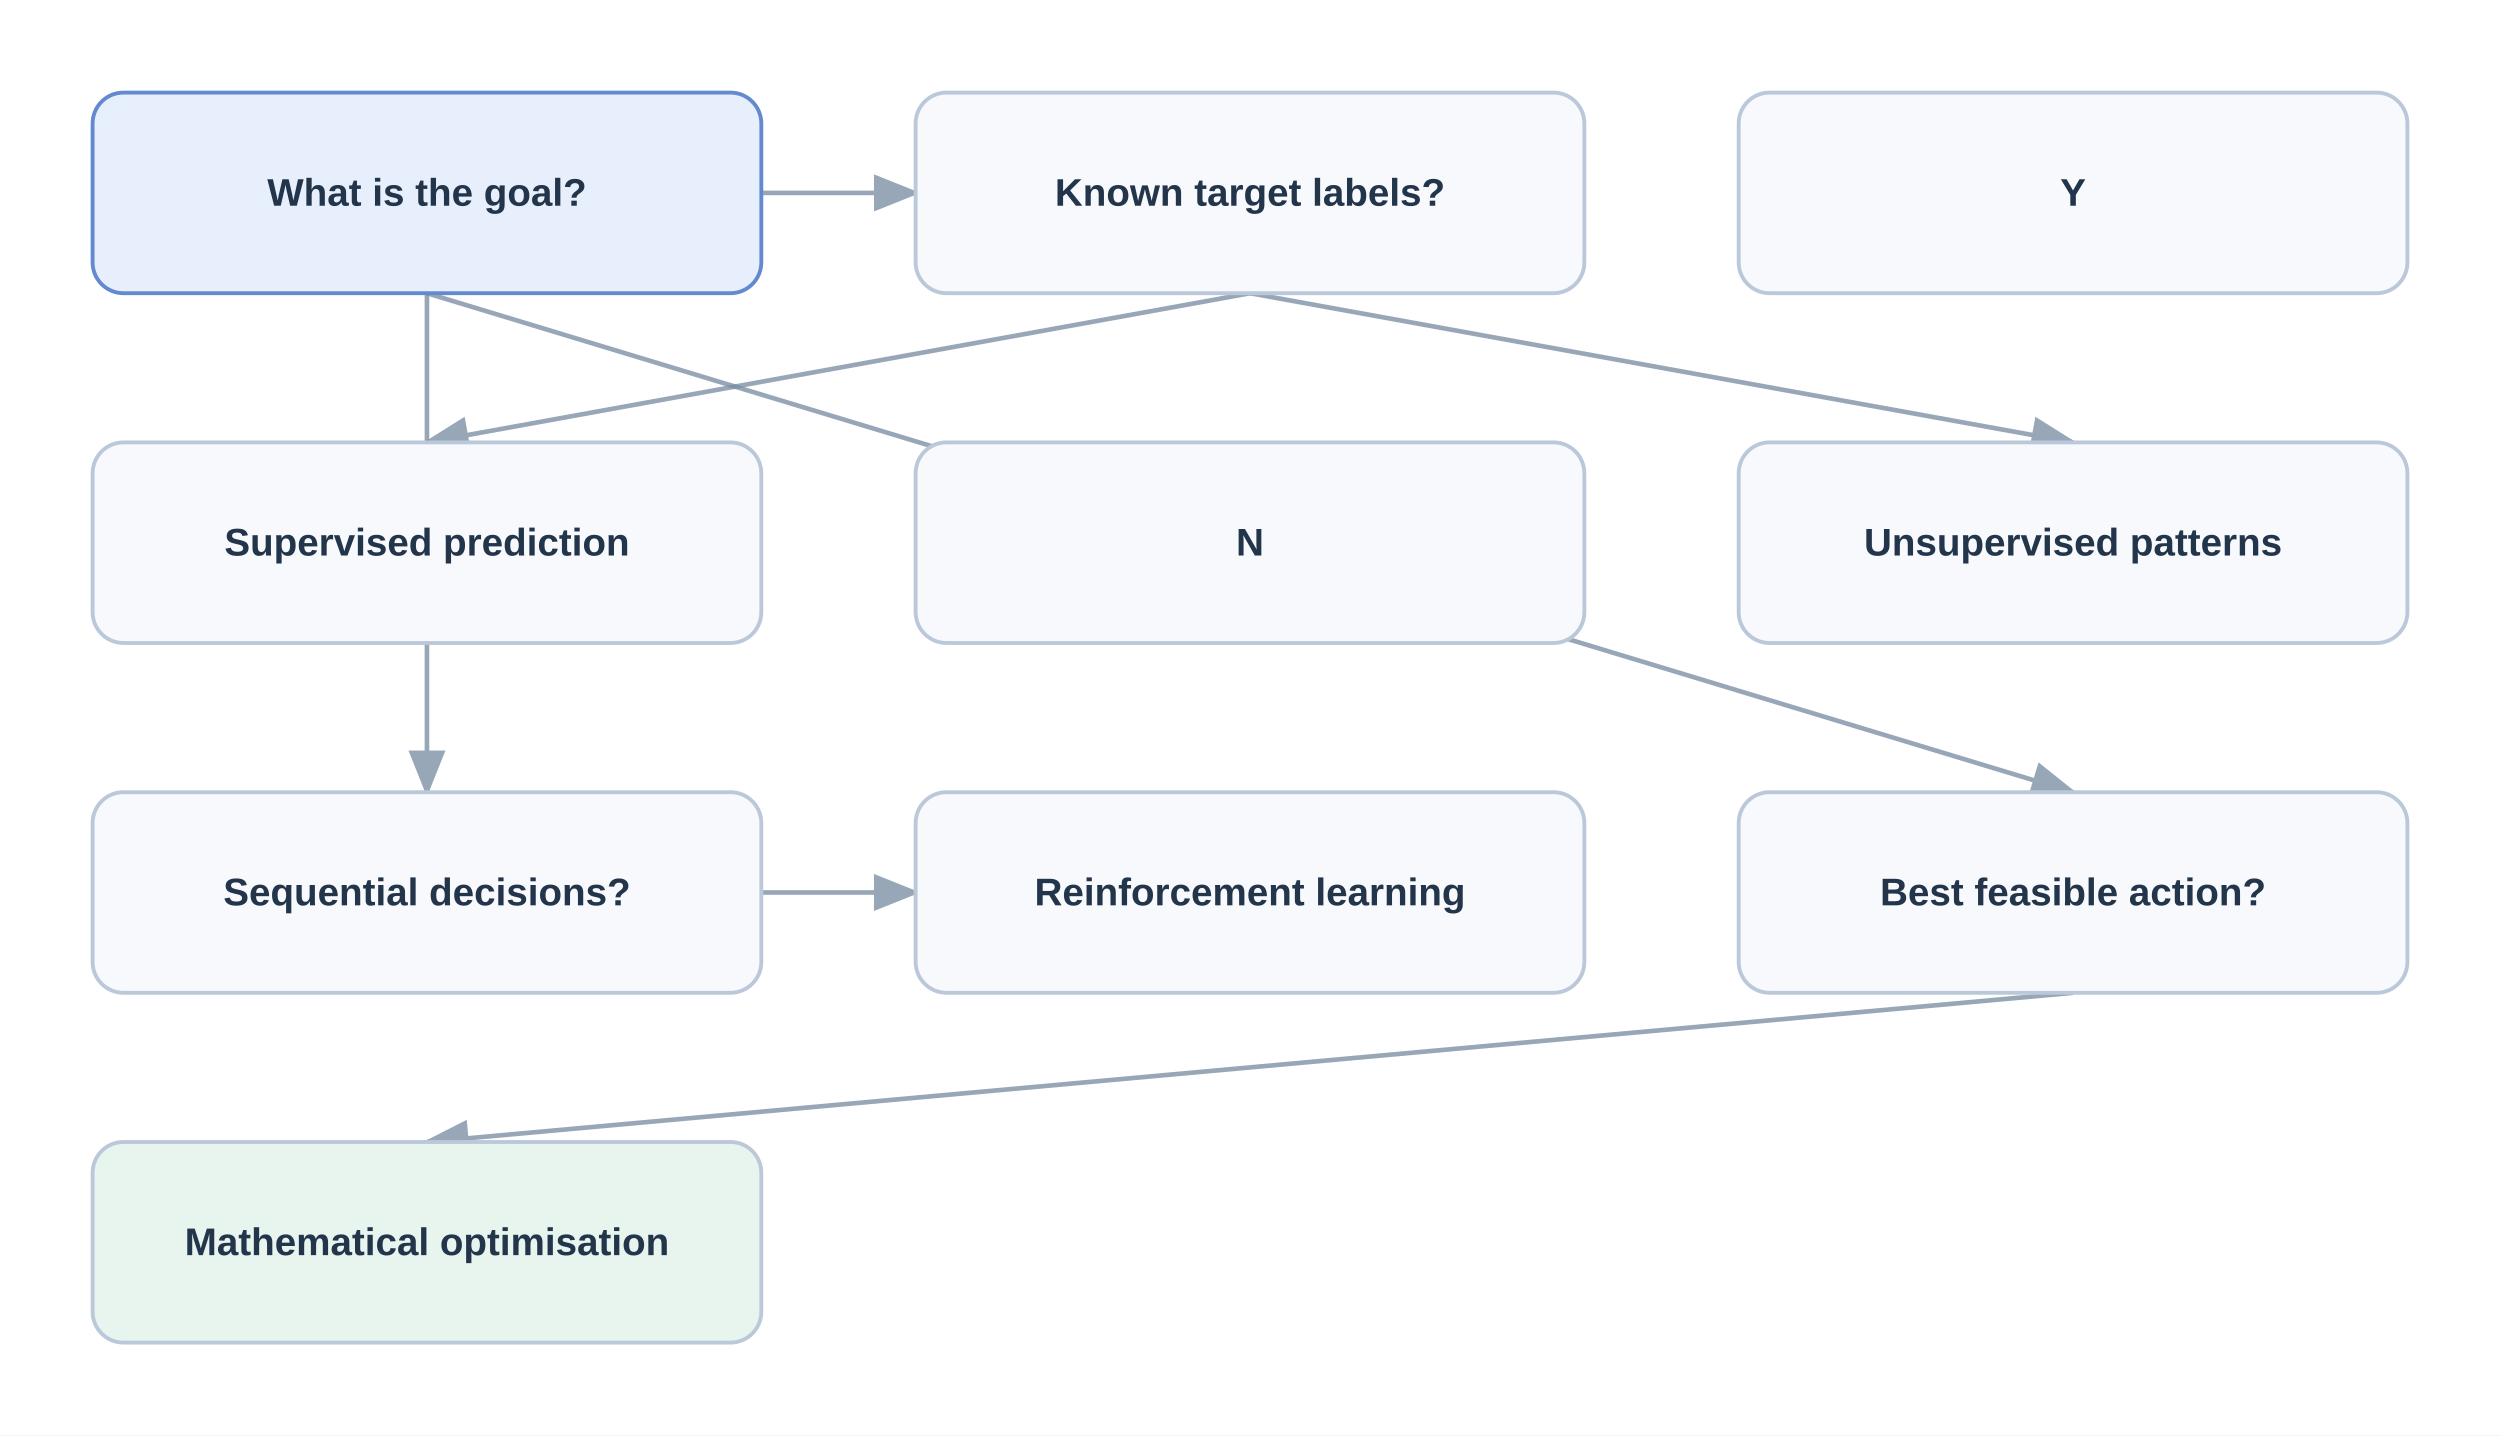
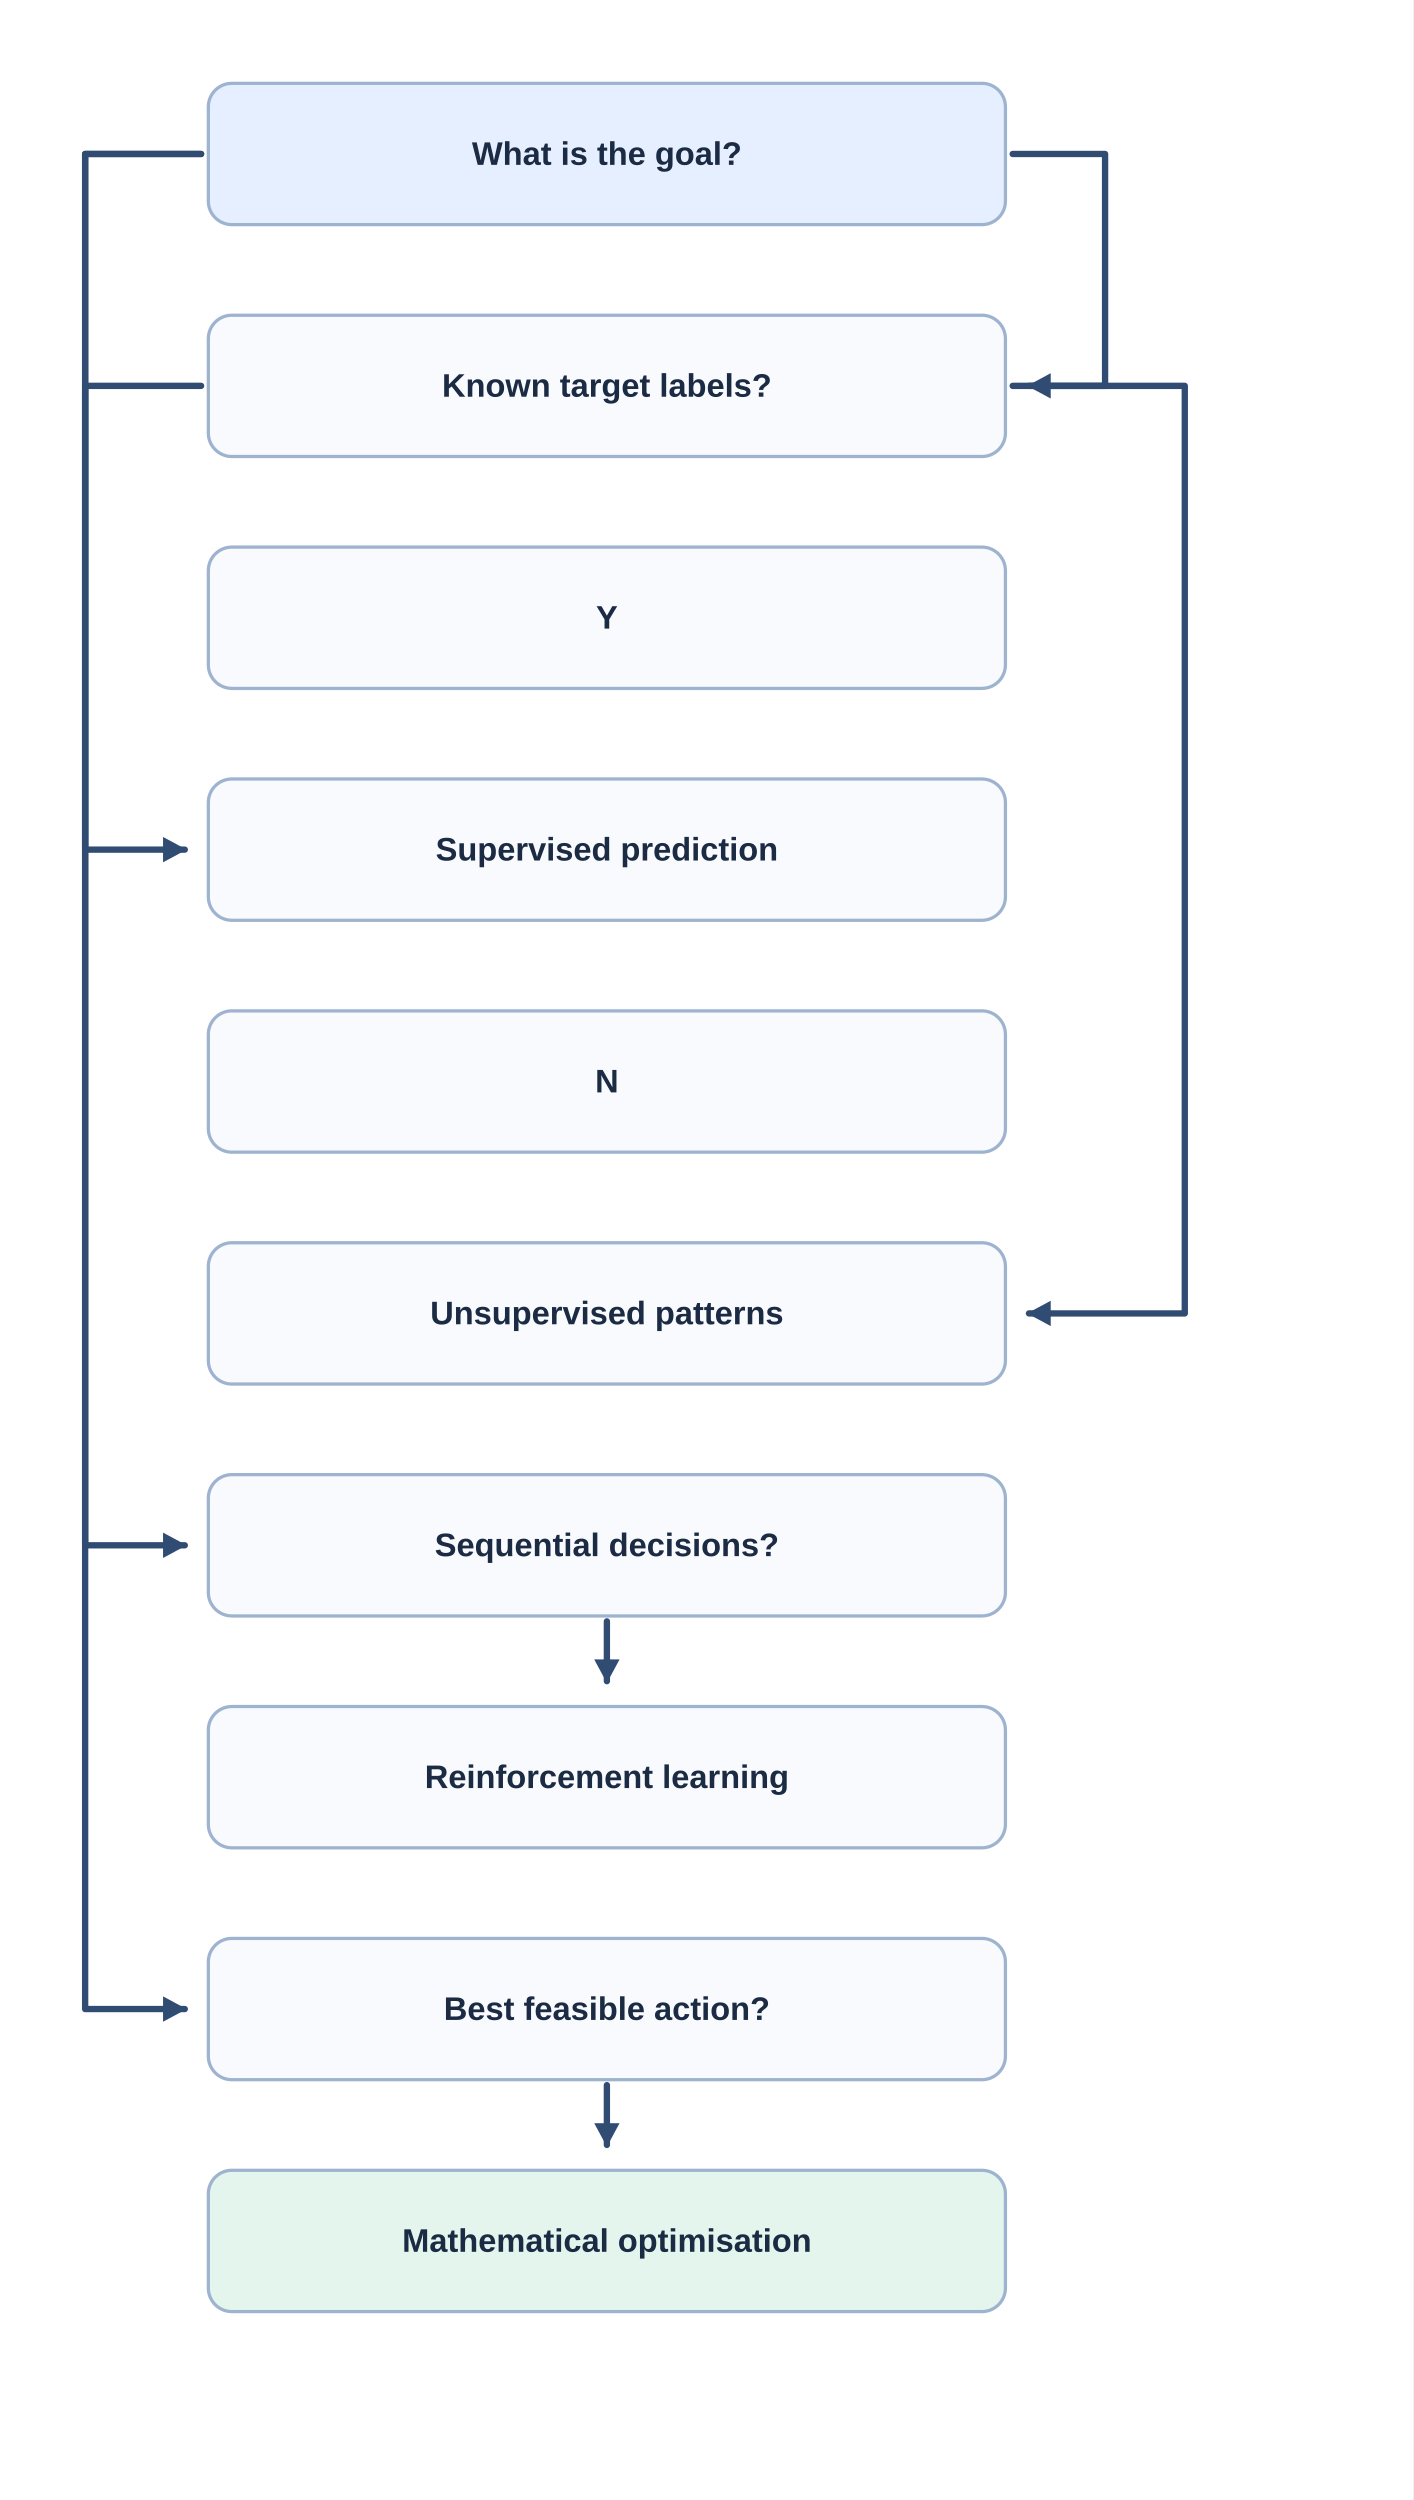
- <svg xmlns="http://www.w3.org/2000/svg" role="img" aria-label="Figure 12 What is the goal? process diagram" viewBox="0 0 972 558" width="972" height="558">
+ <svg xmlns="http://www.w3.org/2000/svg" viewBox="0 0 780 1380" width="780" height="1380" role="img" aria-label="Figure 12: What is the goal?">
  <defs>
-     <marker id="arrow" markerWidth="10" markerHeight="8" refX="9" refY="4" orient="auto">
-       <path d="M 0 0 L 10 4 L 0 8 Z" fill="#75899f" />
+     <marker id="arrowhead" markerUnits="userSpaceOnUse" markerWidth="16" markerHeight="16" refX="13" refY="8" orient="auto">
+       <path d="M1 1 L14 8 L1 15 Z" fill="#304c72" />
    </marker>
  </defs>
-   <rect width="100%" height="100%" fill="#ffffff" />
-   <path d="M 296 75 L 356 75" fill="none" stroke="#75899f" stroke-width="1.8" marker-end="url(#arrow)" opacity=".75" />
-   <path d="M 486 114 L 166 172" fill="none" stroke="#75899f" stroke-width="1.8" marker-end="url(#arrow)" opacity=".75" />
-   <path d="M 486 114 L 806 172" fill="none" stroke="#75899f" stroke-width="1.8" marker-end="url(#arrow)" opacity=".75" />
-   <path d="M 166 114 L 166 308" fill="none" stroke="#75899f" stroke-width="1.8" marker-end="url(#arrow)" opacity=".75" />
-   <path d="M 296 347 L 356 347" fill="none" stroke="#75899f" stroke-width="1.8" marker-end="url(#arrow)" opacity=".75" />
-   <path d="M 166 114 L 806 308" fill="none" stroke="#75899f" stroke-width="1.8" marker-end="url(#arrow)" opacity=".75" />
-   <path d="M 806 386 L 166 444" fill="none" stroke="#75899f" stroke-width="1.8" marker-end="url(#arrow)" opacity=".75" />
-   <rect x="36" y="36" width="260" height="78" rx="12" fill="#e7effd" stroke="#6389ce" stroke-width="1.5" />
-   <text x="166" y="80" text-anchor="middle" font-size="15" font-weight="600" font-family="Arial,Helvetica,sans-serif" fill="#23354b">
-     <tspan x="166" dy="0">What is the goal?</tspan>
+   <rect width="100%" height="100%" fill="#fff" />
+   <path d="M559,85 H610 V213 H568" fill="none" stroke="#304c72" stroke-width="3.5" stroke-linecap="round" stroke-linejoin="round" marker-end="url(#arrowhead)" />
+   <path d="M111,213 H47 V469 H102" fill="none" stroke="#304c72" stroke-width="3.5" stroke-linecap="round" stroke-linejoin="round" marker-end="url(#arrowhead)" />
+   <path d="M559,213 H654 V725 H568" fill="none" stroke="#304c72" stroke-width="3.5" stroke-linecap="round" stroke-linejoin="round" marker-end="url(#arrowhead)" />
+   <path d="M111,85 H47 V853 H102" fill="none" stroke="#304c72" stroke-width="3.5" stroke-linecap="round" stroke-linejoin="round" marker-end="url(#arrowhead)" />
+   <path d="M335,895 V928" fill="none" stroke="#304c72" stroke-width="3.5" stroke-linecap="round" stroke-linejoin="round" marker-end="url(#arrowhead)" />
+   <path d="M111,85 H47 V1109 H102" fill="none" stroke="#304c72" stroke-width="3.5" stroke-linecap="round" stroke-linejoin="round" marker-end="url(#arrowhead)" />
+   <path d="M335,1151 V1184" fill="none" stroke="#304c72" stroke-width="3.5" stroke-linecap="round" stroke-linejoin="round" marker-end="url(#arrowhead)" />
+   <rect x="115" y="46" width="440" height="78" rx="13" fill="#e6efff" stroke="#9eb3cf" stroke-width="1.8" />
+   <text x="335" y="91" font-family="Arial,Helvetica,sans-serif" font-size="18" font-weight="600" text-anchor="middle" fill="#1b2b43">
+     <tspan x="335" dy="0">What is the goal?</tspan>
  </text>
-   <rect x="356" y="36" width="260" height="78" rx="12" fill="#f7f9fc" stroke="#bac8da" stroke-width="1.5" />
-   <text x="486" y="80" text-anchor="middle" font-size="15" font-weight="600" font-family="Arial,Helvetica,sans-serif" fill="#23354b">
-     <tspan x="486" dy="0">Known target labels?</tspan>
+   <rect x="115" y="174" width="440" height="78" rx="13" fill="#f8fafd" stroke="#9eb3cf" stroke-width="1.8" />
+   <text x="335" y="219" font-family="Arial,Helvetica,sans-serif" font-size="18" font-weight="600" text-anchor="middle" fill="#1b2b43">
+     <tspan x="335" dy="0">Known target labels?</tspan>
  </text>
-   <rect x="676" y="36" width="260" height="78" rx="12" fill="#f7f9fc" stroke="#bac8da" stroke-width="1.5" />
-   <text x="806" y="80" text-anchor="middle" font-size="15" font-weight="600" font-family="Arial,Helvetica,sans-serif" fill="#23354b">
-     <tspan x="806" dy="0">Y</tspan>
+   <rect x="115" y="302" width="440" height="78" rx="13" fill="#f8fafd" stroke="#9eb3cf" stroke-width="1.8" />
+   <text x="335" y="347" font-family="Arial,Helvetica,sans-serif" font-size="18" font-weight="600" text-anchor="middle" fill="#1b2b43">
+     <tspan x="335" dy="0">Y</tspan>
  </text>
-   <rect x="36" y="172" width="260" height="78" rx="12" fill="#f7f9fc" stroke="#bac8da" stroke-width="1.5" />
-   <text x="166" y="216" text-anchor="middle" font-size="15" font-weight="600" font-family="Arial,Helvetica,sans-serif" fill="#23354b">
-     <tspan x="166" dy="0">Supervised prediction</tspan>
+   <rect x="115" y="430" width="440" height="78" rx="13" fill="#f8fafd" stroke="#9eb3cf" stroke-width="1.8" />
+   <text x="335" y="475" font-family="Arial,Helvetica,sans-serif" font-size="18" font-weight="600" text-anchor="middle" fill="#1b2b43">
+     <tspan x="335" dy="0">Supervised prediction</tspan>
  </text>
-   <rect x="356" y="172" width="260" height="78" rx="12" fill="#f7f9fc" stroke="#bac8da" stroke-width="1.5" />
-   <text x="486" y="216" text-anchor="middle" font-size="15" font-weight="600" font-family="Arial,Helvetica,sans-serif" fill="#23354b">
-     <tspan x="486" dy="0">N</tspan>
+   <rect x="115" y="558" width="440" height="78" rx="13" fill="#f8fafd" stroke="#9eb3cf" stroke-width="1.8" />
+   <text x="335" y="603" font-family="Arial,Helvetica,sans-serif" font-size="18" font-weight="600" text-anchor="middle" fill="#1b2b43">
+     <tspan x="335" dy="0">N</tspan>
  </text>
-   <rect x="676" y="172" width="260" height="78" rx="12" fill="#f7f9fc" stroke="#bac8da" stroke-width="1.5" />
-   <text x="806" y="216" text-anchor="middle" font-size="15" font-weight="600" font-family="Arial,Helvetica,sans-serif" fill="#23354b">
-     <tspan x="806" dy="0">Unsupervised patterns</tspan>
+   <rect x="115" y="686" width="440" height="78" rx="13" fill="#f8fafd" stroke="#9eb3cf" stroke-width="1.8" />
+   <text x="335" y="731" font-family="Arial,Helvetica,sans-serif" font-size="18" font-weight="600" text-anchor="middle" fill="#1b2b43">
+     <tspan x="335" dy="0">Unsupervised patterns</tspan>
  </text>
-   <rect x="36" y="308" width="260" height="78" rx="12" fill="#f7f9fc" stroke="#bac8da" stroke-width="1.5" />
-   <text x="166" y="352" text-anchor="middle" font-size="15" font-weight="600" font-family="Arial,Helvetica,sans-serif" fill="#23354b">
-     <tspan x="166" dy="0">Sequential decisions?</tspan>
+   <rect x="115" y="814" width="440" height="78" rx="13" fill="#f8fafd" stroke="#9eb3cf" stroke-width="1.8" />
+   <text x="335" y="859" font-family="Arial,Helvetica,sans-serif" font-size="18" font-weight="600" text-anchor="middle" fill="#1b2b43">
+     <tspan x="335" dy="0">Sequential decisions?</tspan>
  </text>
-   <rect x="356" y="308" width="260" height="78" rx="12" fill="#f7f9fc" stroke="#bac8da" stroke-width="1.5" />
-   <text x="486" y="352" text-anchor="middle" font-size="15" font-weight="600" font-family="Arial,Helvetica,sans-serif" fill="#23354b">
-     <tspan x="486" dy="0">Reinforcement learning</tspan>
+   <rect x="115" y="942" width="440" height="78" rx="13" fill="#f8fafd" stroke="#9eb3cf" stroke-width="1.8" />
+   <text x="335" y="987" font-family="Arial,Helvetica,sans-serif" font-size="18" font-weight="600" text-anchor="middle" fill="#1b2b43">
+     <tspan x="335" dy="0">Reinforcement learning</tspan>
  </text>
-   <rect x="676" y="308" width="260" height="78" rx="12" fill="#f7f9fc" stroke="#bac8da" stroke-width="1.5" />
-   <text x="806" y="352" text-anchor="middle" font-size="15" font-weight="600" font-family="Arial,Helvetica,sans-serif" fill="#23354b">
-     <tspan x="806" dy="0">Best feasible action?</tspan>
+   <rect x="115" y="1070" width="440" height="78" rx="13" fill="#f8fafd" stroke="#9eb3cf" stroke-width="1.8" />
+   <text x="335" y="1115" font-family="Arial,Helvetica,sans-serif" font-size="18" font-weight="600" text-anchor="middle" fill="#1b2b43">
+     <tspan x="335" dy="0">Best feasible action?</tspan>
  </text>
-   <rect x="36" y="444" width="260" height="78" rx="12" fill="#e7f5ee" stroke="#bac8da" stroke-width="1.5" />
-   <text x="166" y="488" text-anchor="middle" font-size="15" font-weight="600" font-family="Arial,Helvetica,sans-serif" fill="#23354b">
-     <tspan x="166" dy="0">Mathematical optimisation</tspan>
+   <rect x="115" y="1198" width="440" height="78" rx="13" fill="#e3f5ec" stroke="#9eb3cf" stroke-width="1.8" />
+   <text x="335" y="1243" font-family="Arial,Helvetica,sans-serif" font-size="18" font-weight="600" text-anchor="middle" fill="#1b2b43">
+     <tspan x="335" dy="0">Mathematical optimisation</tspan>
  </text>
</svg>
